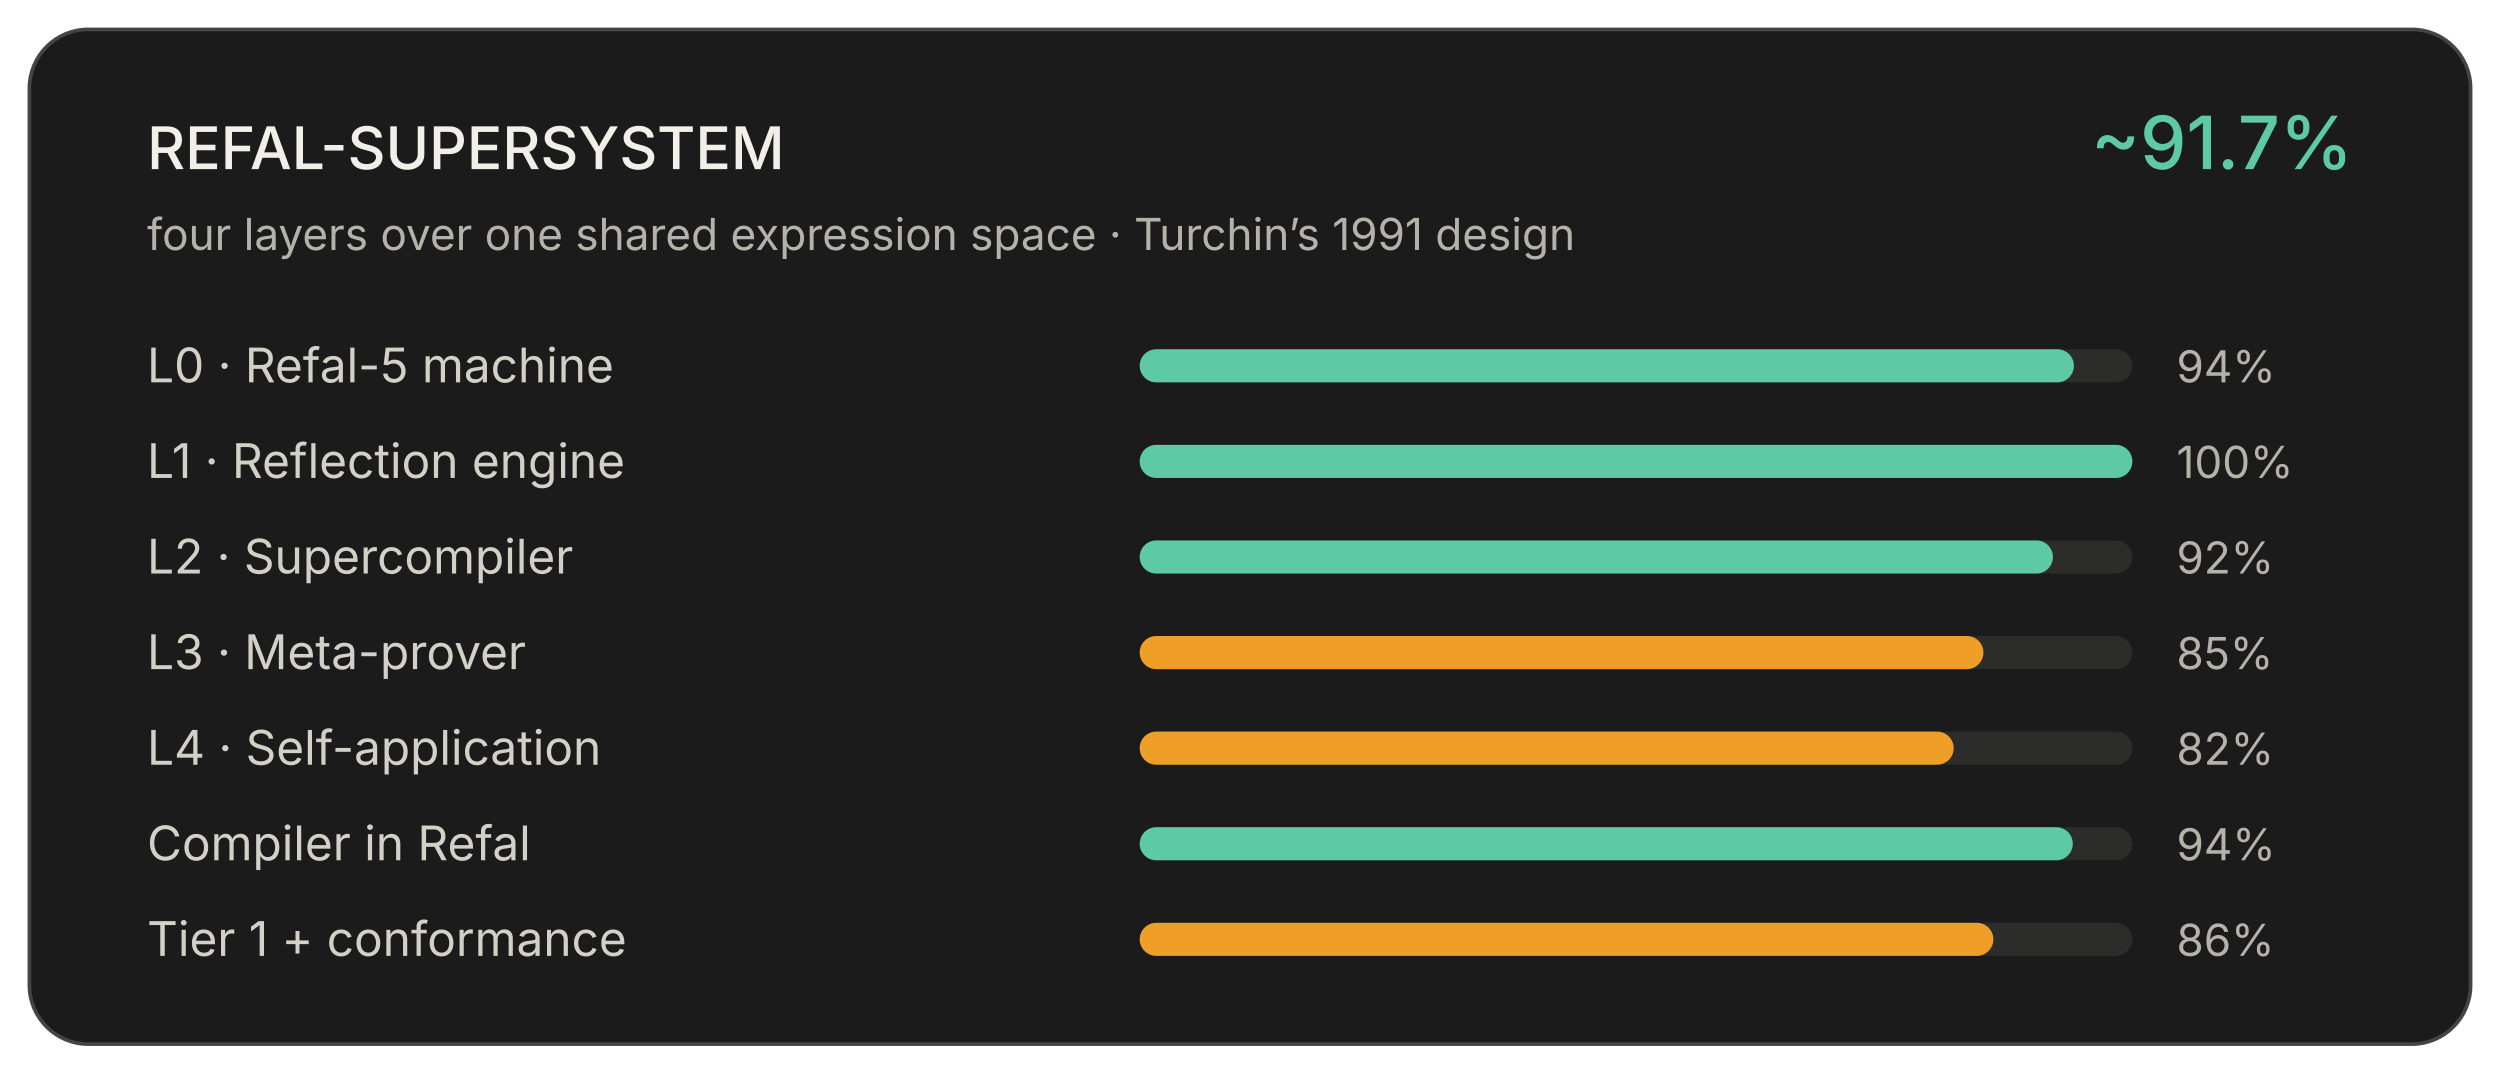
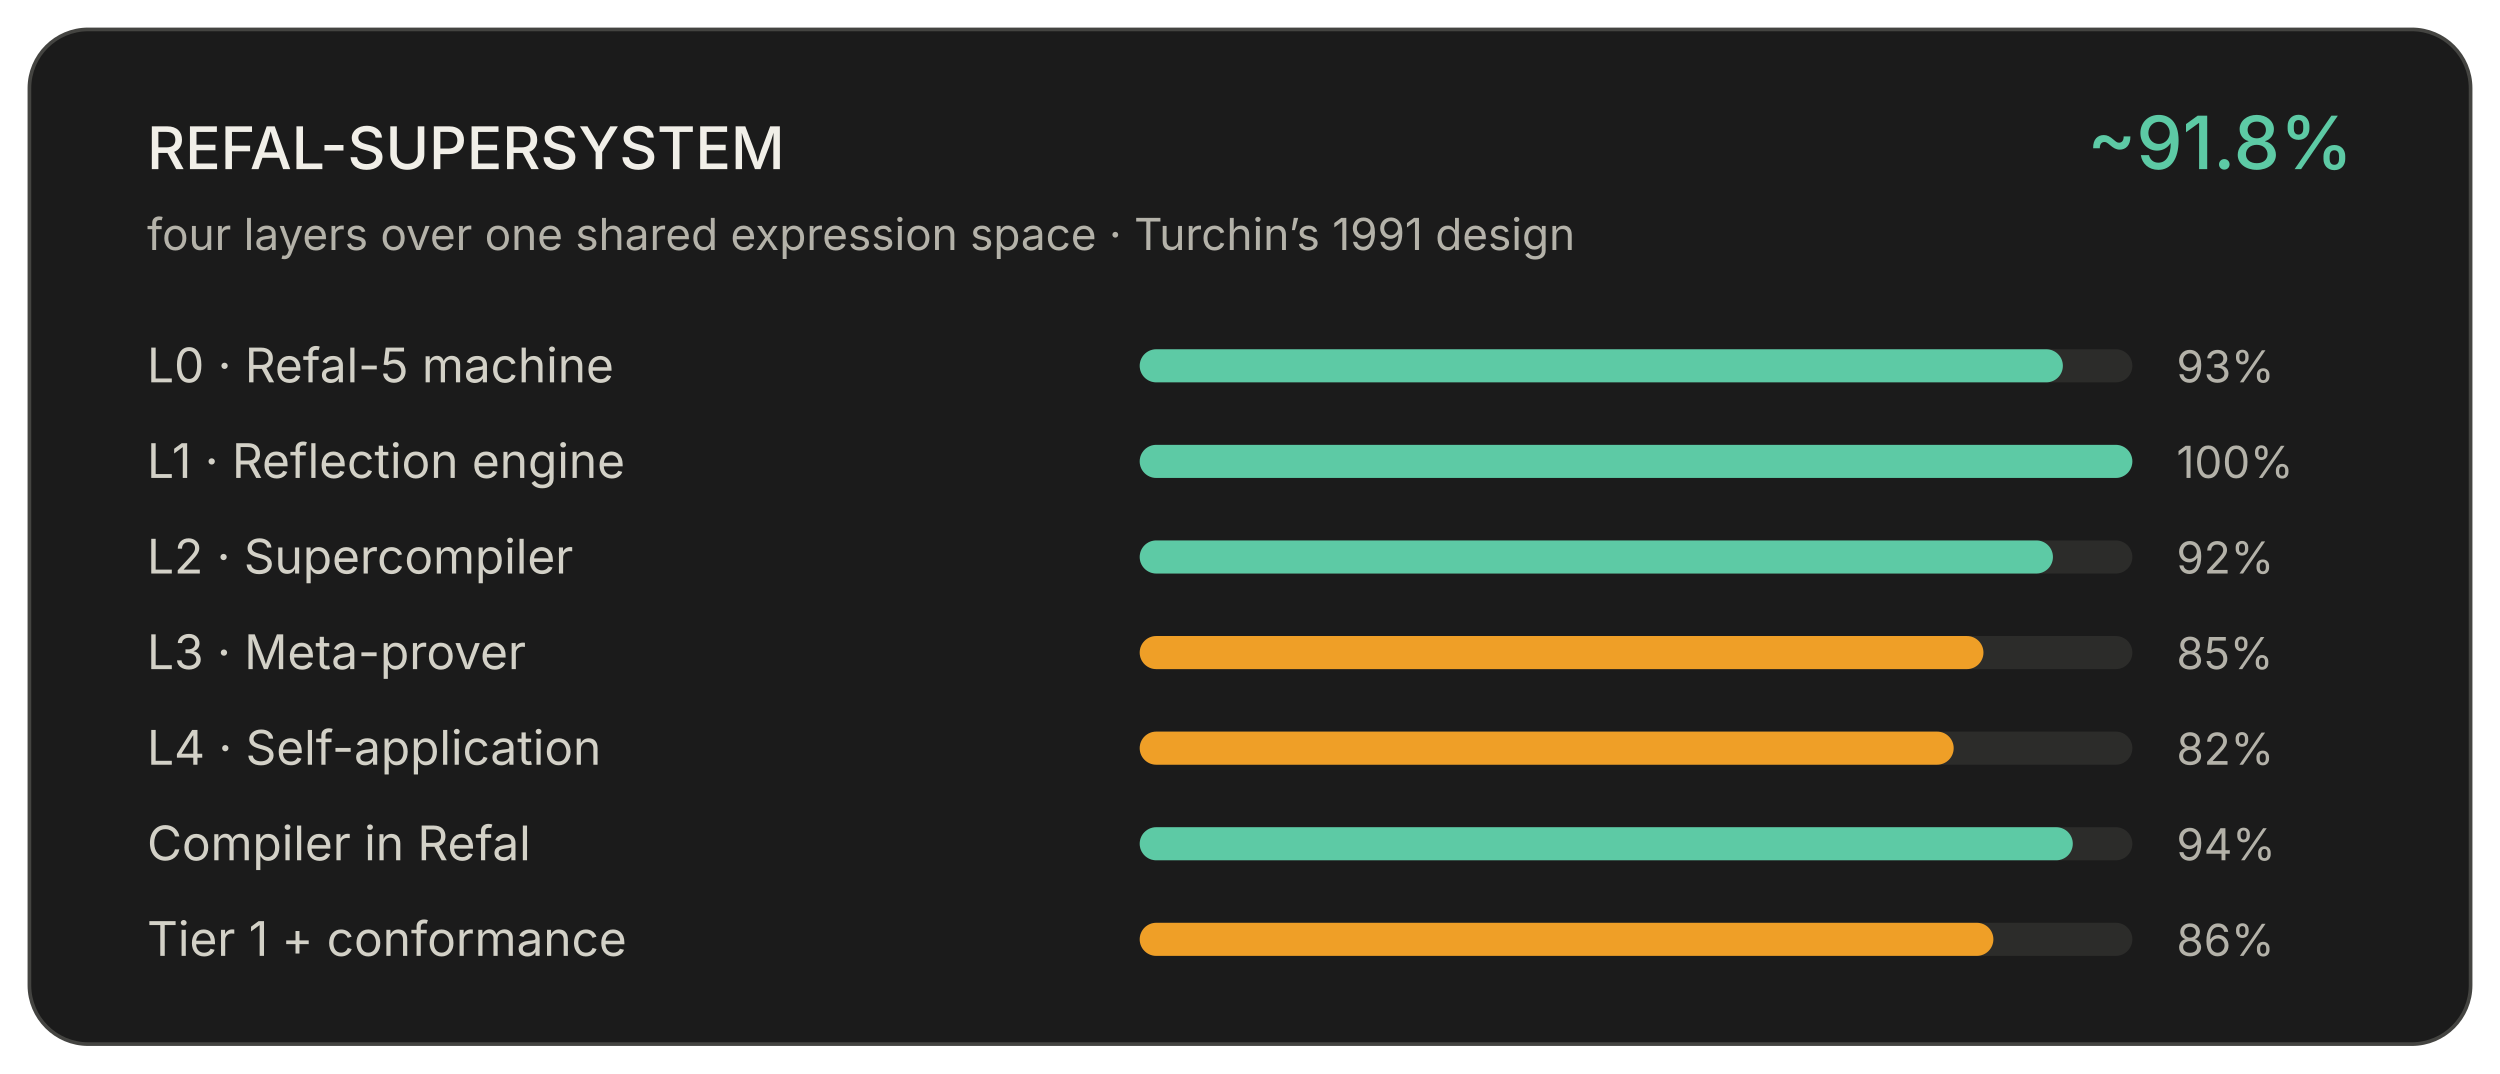
<svg xmlns="http://www.w3.org/2000/svg" viewBox="0 0 680 292" width="100%" role="img">
  <rect x="8" y="8" width="664" height="276" rx="16" fill="#1B1B1B" stroke="#444441" stroke-width="1" />
  <text x="40" y="46" font-family="system-ui,-apple-system,Segoe UI,sans-serif" font-size="16" font-weight="500" fill="#F1EFE8">REFAL-SUPERSYSTEM</text>
-   <text x="640" y="46" text-anchor="end" font-family="system-ui,-apple-system,Segoe UI,sans-serif" font-size="20" font-weight="500" fill="#5DCAA5">~91.7%</text>
+   <text x="640" y="46" text-anchor="end" font-family="system-ui,-apple-system,Segoe UI,sans-serif" font-size="20" font-weight="500" fill="#5DCAA5">~91.8%</text>
  <text x="40" y="68" font-family="system-ui,-apple-system,Segoe UI,sans-serif" font-size="12" fill="#B4B2A9">four layers over one shared expression space · Turchin’s 1991 design</text>
  <text x="40" y="104" font-family="system-ui,-apple-system,Segoe UI,sans-serif" font-size="13" fill="#D3D1C7">L0 · Refal-5 machine</text>
  <rect x="310" y="95" width="270" height="9" rx="4.5" fill="#2C2C2A" />
-   <rect x="310" y="95" width="254.1" height="9" rx="4.5" fill="#5DCAA5" />
-   <text x="592" y="104" font-family="system-ui,-apple-system,Segoe UI,sans-serif" font-size="12" fill="#B4B2A9">94%</text>
+   <rect x="310" y="95" width="251.1" height="9" rx="4.5" fill="#5DCAA5" />
+   <text x="592" y="104" font-family="system-ui,-apple-system,Segoe UI,sans-serif" font-size="12" fill="#B4B2A9">93%</text>
  <text x="40" y="130" font-family="system-ui,-apple-system,Segoe UI,sans-serif" font-size="13" fill="#D3D1C7">L1 · Reflection engine</text>
  <rect x="310" y="121" width="270" height="9" rx="4.5" fill="#2C2C2A" />
  <rect x="310" y="121" width="270.0" height="9" rx="4.5" fill="#5DCAA5" />
  <text x="592" y="130" font-family="system-ui,-apple-system,Segoe UI,sans-serif" font-size="12" fill="#B4B2A9">100%</text>
  <text x="40" y="156" font-family="system-ui,-apple-system,Segoe UI,sans-serif" font-size="13" fill="#D3D1C7">L2 · Supercompiler</text>
  <rect x="310" y="147" width="270" height="9" rx="4.5" fill="#2C2C2A" />
  <rect x="310" y="147" width="248.4" height="9" rx="4.5" fill="#5DCAA5" />
  <text x="592" y="156" font-family="system-ui,-apple-system,Segoe UI,sans-serif" font-size="12" fill="#B4B2A9">92%</text>
  <text x="40" y="182" font-family="system-ui,-apple-system,Segoe UI,sans-serif" font-size="13" fill="#D3D1C7">L3 · Meta-prover</text>
  <rect x="310" y="173" width="270" height="9" rx="4.5" fill="#2C2C2A" />
  <rect x="310" y="173" width="229.5" height="9" rx="4.5" fill="#EF9F27" />
  <text x="592" y="182" font-family="system-ui,-apple-system,Segoe UI,sans-serif" font-size="12" fill="#B4B2A9">85%</text>
  <text x="40" y="208" font-family="system-ui,-apple-system,Segoe UI,sans-serif" font-size="13" fill="#D3D1C7">L4 · Self-application</text>
  <rect x="310" y="199" width="270" height="9" rx="4.5" fill="#2C2C2A" />
  <rect x="310" y="199" width="221.4" height="9" rx="4.5" fill="#EF9F27" />
  <text x="592" y="208" font-family="system-ui,-apple-system,Segoe UI,sans-serif" font-size="12" fill="#B4B2A9">82%</text>
  <text x="40" y="234" font-family="system-ui,-apple-system,Segoe UI,sans-serif" font-size="13" fill="#D3D1C7">Compiler in Refal</text>
  <rect x="310" y="225" width="270" height="9" rx="4.5" fill="#2C2C2A" />
  <rect x="310" y="225" width="253.8" height="9" rx="4.5" fill="#5DCAA5" />
  <text x="592" y="234" font-family="system-ui,-apple-system,Segoe UI,sans-serif" font-size="12" fill="#B4B2A9">94%</text>
  <text x="40" y="260" font-family="system-ui,-apple-system,Segoe UI,sans-serif" font-size="13" fill="#D3D1C7">Tier 1 + conformance</text>
  <rect x="310" y="251" width="270" height="9" rx="4.5" fill="#2C2C2A" />
  <rect x="310" y="251" width="232.2" height="9" rx="4.5" fill="#EF9F27" />
  <text x="592" y="260" font-family="system-ui,-apple-system,Segoe UI,sans-serif" font-size="12" fill="#B4B2A9">86%</text>
</svg>
